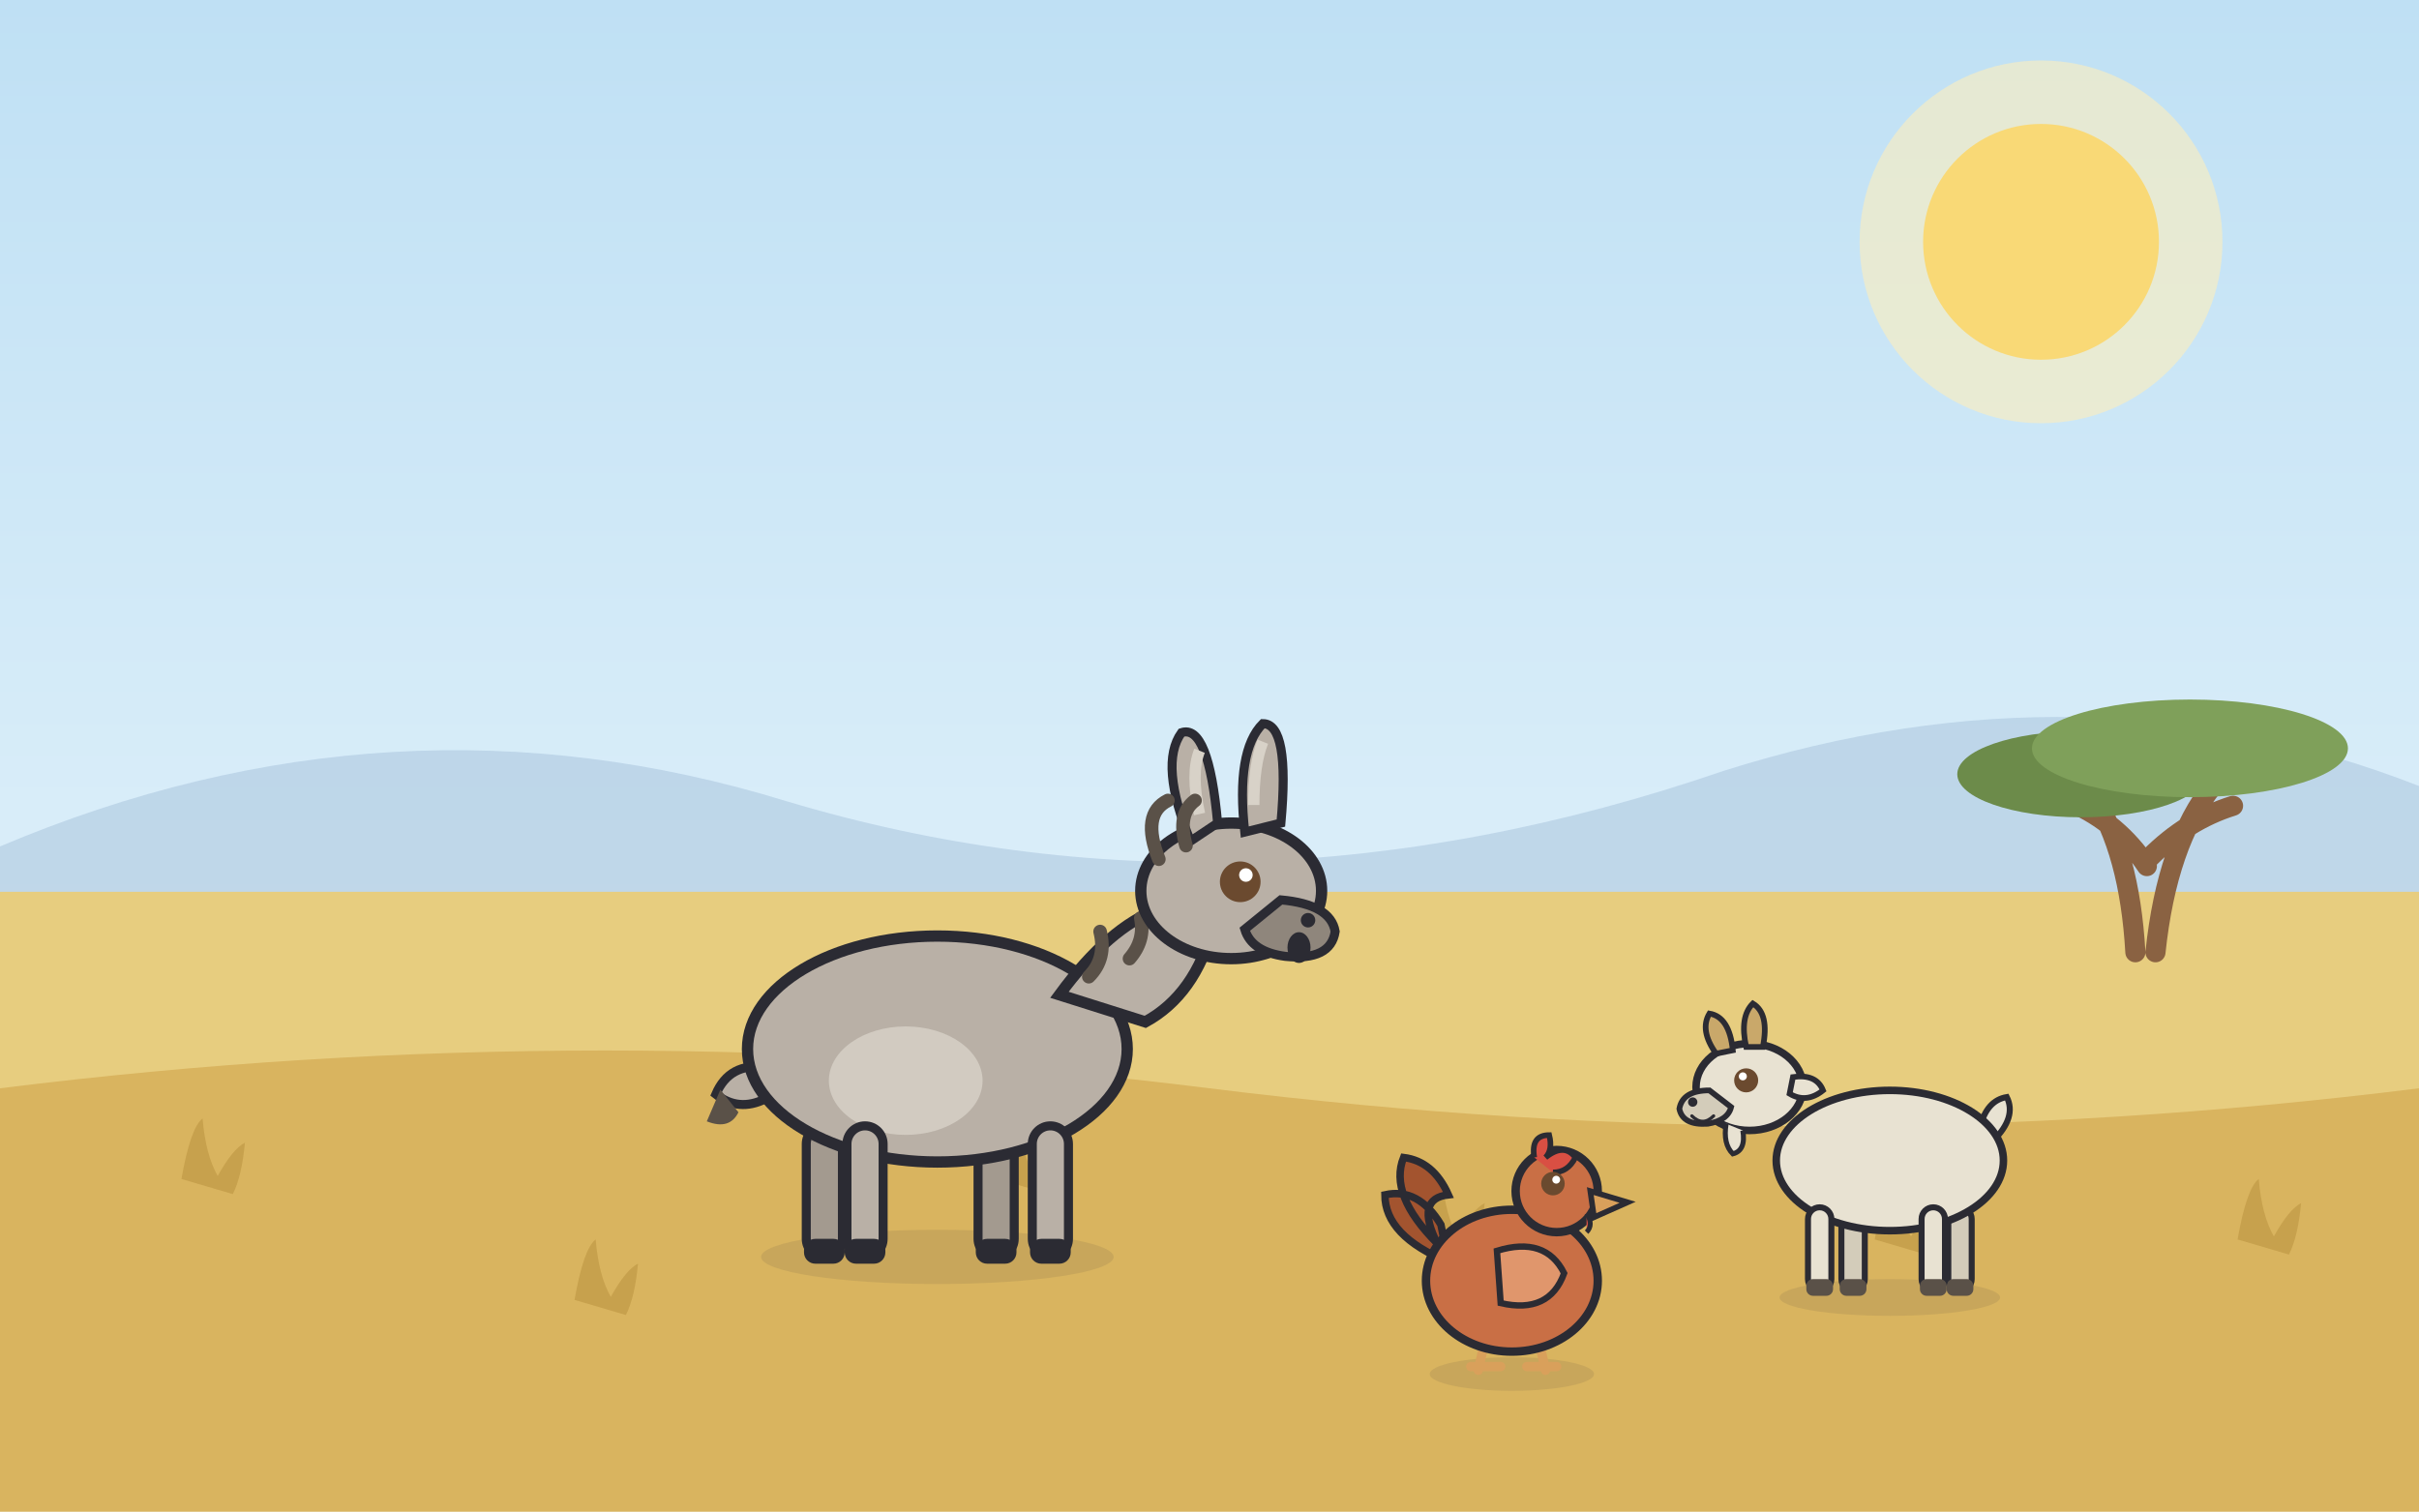
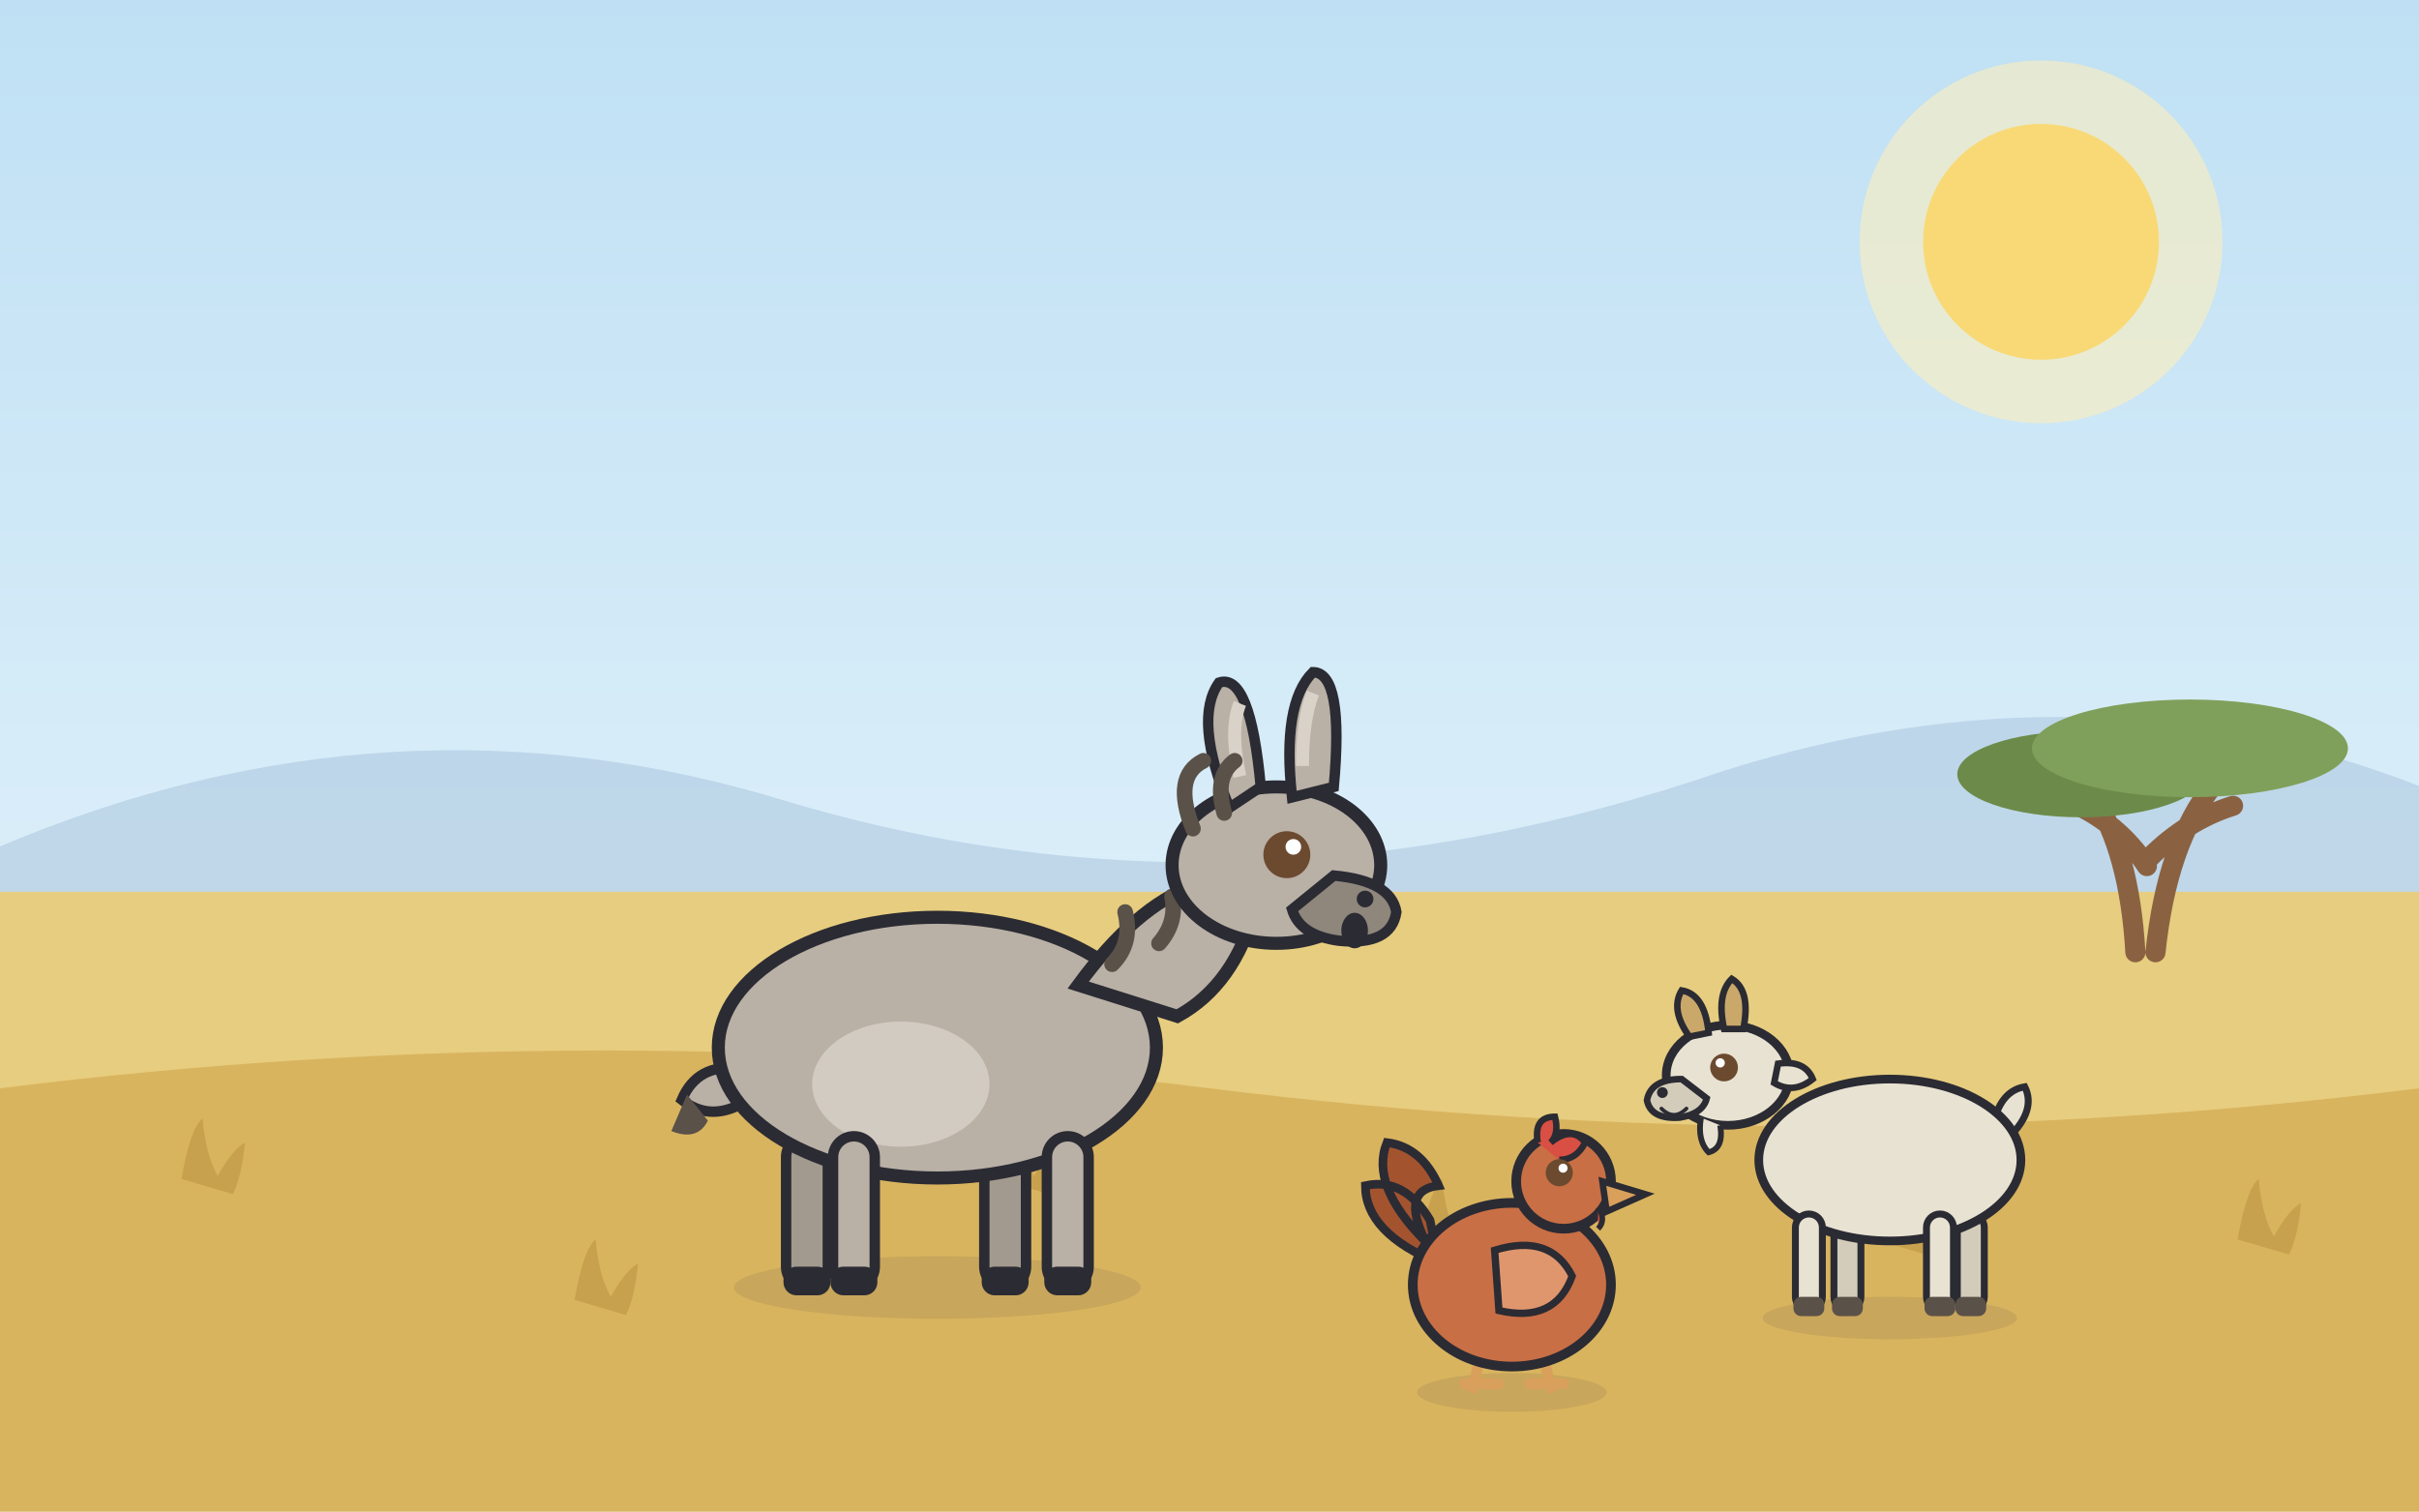
<svg xmlns="http://www.w3.org/2000/svg" viewBox="0 0 1600 1000" role="img">
  <style>
@media (prefers-reduced-motion: no-preference) {
  .anim-idle { animation: idle 3.8s ease-in-out infinite alternate; }
  @keyframes idle { from { transform: translateY(0); } to { transform: translateY(-6px); } }
  .anim-tail { transform-box: fill-box; transform-origin: 100% 20%; animation: tail 2.6s ease-in-out infinite alternate; }
  @keyframes tail { from { transform: rotate(-6deg); } to { transform: rotate(8deg); } }
  .anim-blink { transform-box: fill-box; transform-origin: center; animation: blink 5.2s infinite; }
  @keyframes blink { 0%, 93%, 100% { transform: scaleY(1); } 95%, 97% { transform: scaleY(0.12); } }
  .anim-glow { transform-box: fill-box; transform-origin: center; animation: glow 4.2s ease-in-out infinite alternate; }
  @keyframes glow { from { transform: scale(1); opacity: 0.5; } to { transform: scale(1.08); opacity: 0.75; } }
  .anim-shimmer { animation: shimmer 5s ease-in-out infinite alternate; }
  @keyframes shimmer { from { opacity: 0.62; } to { opacity: 0.92; } }
  .anim-grass { transform-box: fill-box; transform-origin: 50% 100%; animation: sway 3.2s ease-in-out infinite alternate; }
  .anim-canopy { transform-box: fill-box; transform-origin: 50% 100%; animation: sway 5.6s ease-in-out infinite alternate; }
  @keyframes sway { from { transform: rotate(-1.8deg); } to { transform: rotate(2.2deg); } }
  .anim-rain { animation: rainfall 1.15s linear infinite; }
  @keyframes rainfall { from { transform: translateY(-32px); opacity: 0.85; } 75% { opacity: 0.55; } to { transform: translateY(72px); opacity: 0; } }
  .anim-ripple { transform-box: fill-box; transform-origin: center; animation: ripple 3.4s ease-in-out infinite alternate; }
  @keyframes ripple { from { transform: scale(1); opacity: 0.8; } to { transform: scale(1.18); opacity: 0.55; } }
  .anim-drip { animation: drip 1s ease-in infinite; }
  @keyframes drip { from { transform: translateY(-12px); opacity: 0.95; } to { transform: translateY(28px); opacity: 0; } }
  .anim-flow { stroke-dasharray: 26 20; animation: flow 0.8s linear infinite; }
  @keyframes flow { from { stroke-dashoffset: 0; } to { stroke-dashoffset: -46; } }
  .anim-splash { transform-box: fill-box; transform-origin: 50% 100%; animation: splashPulse 1.7s ease-in-out infinite alternate; }
  @keyframes splashPulse { from { transform: scale(0.97); } to { transform: scale(1.05); } }
  .anim-strain { transform-box: fill-box; transform-origin: center; animation: strain 0.9s ease-in-out infinite alternate; }
  @keyframes strain { from { transform: translateX(-5px); } to { transform: translateX(4px); } }
  .anim-float { transform-box: fill-box; transform-origin: center; animation: floaty 2.6s ease-in-out infinite alternate; }
  @keyframes floaty { from { transform: translateY(0) scale(1); } to { transform: translateY(-12px) scale(1.08); } }
  .anim-wave { animation: wave 2.4s ease-in-out infinite; opacity: 0; }
  @keyframes wave { 0% { opacity: 0; } 30% { opacity: 0.9; } 60%, 100% { opacity: 0; } }
  .anim-cloud { animation: cloudDrift 9s ease-in-out infinite alternate; }
  @keyframes cloudDrift { from { transform: translateX(-18px); } to { transform: translateX(22px); } }
  .tap-target { cursor: pointer; }
  .tap-target.tap-play { transform-box: fill-box; transform-origin: 50% 85%; animation: tapWiggle 0.7s ease-in-out; }
  .tap-target[data-tap="puddle"].tap-play { transform-origin: center; animation: tapSplash 0.85s ease-out; }
  .tap-target[data-tap="sun"].tap-play { transform-origin: center; animation: tapPulse 0.6s ease-in-out; }
  .tap-target[data-tap="tree"].tap-play { transform-origin: 50% 100%; animation: tapShake 0.7s ease-in-out; }
  @keyframes tapWiggle { 0% { transform: rotate(0); } 25% { transform: rotate(-4deg) scale(1.03); } 55% { transform: rotate(3deg) scale(1.04); } 80% { transform: rotate(-1.5deg); } 100% { transform: rotate(0); } }
  @keyframes tapSplash { 0% { transform: scale(1); } 40% { transform: scale(1.06, 0.94); } 70% { transform: scale(0.97, 1.03); } 100% { transform: scale(1); } }
  @keyframes tapPulse { 0% { transform: scale(1); } 50% { transform: scale(1.12); } 100% { transform: scale(1); } }
  @keyframes tapShake { 0% { transform: rotate(0); } 20% { transform: rotate(2.4deg); } 45% { transform: rotate(-2deg); } 70% { transform: rotate(1.2deg); } 100% { transform: rotate(0); } }
  .tap-burst { opacity: 0; }
  .tap-target.tap-play .tap-burst { opacity: 1; }
  .tap-target.tap-play .tap-burst circle { animation: burstUp 0.6s ease-out forwards; }
  @keyframes burstUp { from { transform: translateY(0); opacity: 0.95; } to { transform: translateY(-90px); opacity: 0; } }
}
</style>
  <defs>
    <linearGradient id="sky" x1="0" y1="0" x2="0" y2="1">
      <stop offset="0" stop-color="#bfe0f4" />
      <stop offset="1" stop-color="#eef8fd" />
    </linearGradient>
  </defs>
  <rect width="1600" height="1000" fill="url(#sky)" />
  <g class="tap-target" data-tap="sun">
    <circle class="anim-glow" cx="1350" cy="160" r="120" fill="#fdeebc" opacity="0.6" />
    <circle cx="1350" cy="160" r="78" fill="#f9d976" />
  </g>
  <path d="M 0 560 q 260 -110 520 -30 q 300 90 620 -20 q 240 -76 460 10 L 1600 640 L 0 640 Z" fill="#a9c4dd" opacity="0.55" />
  <rect x="0" y="590" width="1600" height="410" fill="#e7cd7f" />
  <path d="M 0 720 q 400 -50 800 0 q 400 50 800 0 L 1600 1000 L 0 1000 Z" fill="#d9b45f" />
  <g class="anim-grass" style="animation-delay:1.00s">
    <path d="M 120 780 q 6 -34 14 -40 q 2 24 10 38 q 10 -18 18 -22 q -2 22 -8 34 z" fill="#c39c48" opacity="0.8" />
  </g>
  <g class="anim-grass" style="animation-delay:0.50s">
    <path d="M 380 860 q 6 -34 14 -40 q 2 24 10 38 q 10 -18 18 -22 q -2 22 -8 34 z" fill="#c39c48" opacity="0.8" />
  </g>
  <g class="anim-grass" style="animation-delay:2.50s">
    <path d="M 660 780 q 6 -34 14 -40 q 2 24 10 38 q 10 -18 18 -22 q -2 22 -8 34 z" fill="#c39c48" opacity="0.8" />
  </g>
  <g class="anim-grass" style="animation-delay:1.50s">
    <path d="M 940 820 q 6 -34 14 -40 q 2 24 10 38 q 10 -18 18 -22 q -2 22 -8 34 z" fill="#c39c48" opacity="0.8" />
  </g>
  <g class="anim-grass" style="animation-delay:0.00s">
    <path d="M 1240 820 q 6 -34 14 -40 q 2 24 10 38 q 10 -18 18 -22 q -2 22 -8 34 z" fill="#c39c48" opacity="0.8" />
  </g>
  <g class="anim-grass" style="animation-delay:0.00s">
    <path d="M 1480 820 q 6 -34 14 -40 q 2 24 10 38 q 10 -18 18 -22 q -2 22 -8 34 z" fill="#c39c48" opacity="0.8" />
  </g>
  <g transform="translate(1420 630) scale(0.95)">
    <g class="tap-target" data-tap="tree">
      <path d="M -8 0 q -4 -70 -30 -110 M 6 0 q 8 -76 40 -116 M 0 -60 q -20 -30 -52 -44 M 2 -66 q 26 -26 58 -36" stroke="#8a6242" stroke-width="14" fill="none" stroke-linecap="round" />
      <g class="anim-canopy" style="animation-delay:1.67s">
        <ellipse cx="-46" cy="-124" rx="86" ry="30" fill="#6c8b4a" />
        <ellipse cx="30" cy="-142" rx="110" ry="34" fill="#7fa05a" />
      </g>
    </g>
  </g>
-   <g transform="translate(620 700) scale(1.495 1.495)">
+   <g transform="translate(620 700) scale(1.725 1.725)">
    <ellipse cx="0" cy="88" rx="78" ry="12" fill="#2b2b33" opacity="0.10" />
    <g class="tap-target" data-tap="duku" data-mood="surprised">
      <g class="anim-idle" style="animation-delay:0.00s">
        <g transform="translate(-50 30) rotate(0)">
          <rect x="-8" y="0" width="16" height="58" rx="8" fill="#a39a8f" stroke="#2b2b33" stroke-width="4" />
          <rect x="-9" y="50" width="18" height="11" rx="5" fill="#2b2b33" />
        </g>
        <g transform="translate(26 30) rotate(0)">
          <rect x="-8" y="0" width="16" height="58" rx="8" fill="#a39a8f" stroke="#2b2b33" stroke-width="4" />
          <rect x="-9" y="50" width="18" height="11" rx="5" fill="#2b2b33" />
        </g>
        <g class="anim-tail" style="animation-delay:0.00s">
          <path d="M -76 4 q -16 -2 -22 12 q 10 8 22 2" fill="#b9b0a6" stroke="#2b2b33" stroke-width="4" />
          <path d="M -96 14 l -6 14 q 10 4 14 -4 z" fill="#5a5148" />
        </g>
        <ellipse cx="0" cy="-4" rx="84" ry="50" fill="#b9b0a6" stroke="#2b2b33" stroke-width="5" />
        <ellipse cx="-14" cy="10" rx="34" ry="24" fill="#d8d2c8" opacity="0.8" />
        <g transform="translate(-32 30) rotate(0)">
          <rect x="-8" y="0" width="16" height="58" rx="8" fill="#b9b0a6" stroke="#2b2b33" stroke-width="4" />
          <rect x="-9" y="50" width="18" height="11" rx="5" fill="#2b2b33" />
        </g>
        <g transform="translate(50 30) rotate(0)">
          <rect x="-8" y="0" width="16" height="58" rx="8" fill="#b9b0a6" stroke="#2b2b33" stroke-width="4" />
          <rect x="-9" y="50" width="18" height="11" rx="5" fill="#2b2b33" />
        </g>
        <path d="M 54 -28 q 22 -30 44 -38 l 24 8 q -8 30 -30 42 z" fill="#b9b0a6" stroke="#2b2b33" stroke-width="5" />
        <path d="M 72 -56 q 3 12 -5 20 M 90 -62 q 2 10 -5 18" stroke="#5a5148" stroke-width="6" fill="none" stroke-linecap="round" />
        <g transform="translate(130 -74)">
          <ellipse cx="0" cy="0" rx="40" ry="30" fill="#b9b0a6" stroke="#2b2b33" stroke-width="5" />
          <path d="M 22 4 q 22 2 24 14 q -2 13 -22 11 q -15 -2 -18 -12 z" fill="#8f867c" stroke="#2b2b33" stroke-width="4" />
          <circle cx="34" cy="13" r="3.2" fill="#2b2b33" />
          <g transform="translate(30 20)">
            <ellipse cx="0" cy="5.1" rx="5.1" ry="6.8" fill="#2b2b33" />
          </g>
          <path d="M -18 -22 q -14 -34 -4 -48 q 12 -4 16 40 z" fill="#b9b0a6" stroke="#2b2b33" stroke-width="4" />
          <path d="M -14 -34 q -4 -18 0 -28" stroke="#d8d2c8" stroke-width="5" fill="none" />
          <path d="M 6 -26 q -4 -36 8 -48 q 12 0 8 44 z" fill="#b9b0a6" stroke="#2b2b33" stroke-width="4" />
          <path d="M 10 -38 q 0 -18 4 -28" stroke="#d8d2c8" stroke-width="5" fill="none" />
          <path d="M -32 -14 q -8 -20 4 -26 M -20 -20 q -4 -14 4 -20" stroke="#5a5148" stroke-width="6" fill="none" stroke-linecap="round" />
          <g transform="translate(4 -4)">
            <g class="anim-blink">
              <circle cx="0" cy="0" r="9" fill="#6b4a2f" />
              <circle cx="2.5" cy="-3" r="3" fill="#fff" />
            </g>
          </g>
        </g>
      </g>
    </g>
  </g>
-   <g transform="translate(1000 830) scale(1.235 1.235)">
+   <g transform="translate(1000 830) scale(1.425 1.425)">
    <ellipse cx="0" cy="64" rx="44" ry="9" fill="#2b2b33" opacity="0.10" />
    <g class="tap-target" data-tap="hen" data-mood="happy">
      <g class="anim-idle" style="animation-delay:0.50s">
        <path d="M -14 44 l -4 18 M 14 44 l 4 18 M -22 60 h 16 M 8 60 h 16" stroke="#d9a05b" stroke-width="5" stroke-linecap="round" />
        <g class="anim-tail" style="animation-delay:0.50s">
          <path d="M -40 -6 q -26 -26 -18 -46 q 16 2 24 20 q -18 2 -6 26 z M -34 4 q -34 -14 -34 -36 q 18 -4 30 16 z" fill="#a3542f" stroke="#2b2b33" stroke-width="4" />
        </g>
        <ellipse cx="0" cy="14" rx="46" ry="38" fill="#c96f45" stroke="#2b2b33" stroke-width="4.5" />
        <path d="M -8 -2 q 26 -8 36 12 q -8 22 -34 16 z" fill="#e0966c" stroke="#2b2b33" stroke-width="3.4" />
        <g transform="translate(24 -34)">
          <circle cx="0" cy="0" r="22" fill="#c96f45" stroke="#2b2b33" stroke-width="4.5" />
          <path d="M -12 -18 q -2 -12 8 -12 q 2 8 -2 12 q 10 -8 16 0 q -4 8 -12 8" fill="#d94f43" stroke="#2b2b33" stroke-width="3" />
          <path d="M 18 0 l 20 6 l -18 8 z" fill="#d9a05b" stroke="#2b2b33" stroke-width="3" />
          <path d="M 16 12 q 4 6 0 10" fill="#d94f43" stroke="#2b2b33" stroke-width="2.6" />
          <g transform="translate(-2 -4)">
            <g class="anim-blink">
              <circle cx="0" cy="0" r="6.3" fill="#6b4a2f" />
              <circle cx="1.75" cy="-2.1" r="2.1" fill="#fff" />
            </g>
          </g>
        </g>
      </g>
    </g>
  </g>
-   <g transform="translate(1250 770) scale(-1.105 1.105)">
+   <g transform="translate(1250 770) scale(-1.275 1.275)">
    <ellipse cx="0" cy="80" rx="66" ry="11" fill="#2b2b33" opacity="0.10" />
    <g class="tap-target" data-tap="goat" data-mood="happy">
      <g class="anim-idle" style="animation-delay:1.47s">
        <g transform="translate(-42 26)">
          <rect x="-7" y="0" width="14" height="50" rx="7" fill="#d3ccba" stroke="#2b2b33" stroke-width="3.6" />
          <rect x="-8" y="43" width="16" height="10" rx="4" fill="#5a5148" />
        </g>
        <g transform="translate(22 26)">
          <rect x="-7" y="0" width="14" height="50" rx="7" fill="#d3ccba" stroke="#2b2b33" stroke-width="3.6" />
          <rect x="-8" y="43" width="16" height="10" rx="4" fill="#5a5148" />
        </g>
        <g class="anim-tail" style="animation-delay:1.47s">
          <path d="M -62 -14 q -14 -14 -8 -26 q 12 2 16 18 z" fill="#e8e2d2" stroke="#2b2b33" stroke-width="3.6" />
        </g>
        <ellipse cx="0" cy="-2" rx="68" ry="42" fill="#e8e2d2" stroke="#2b2b33" stroke-width="4.5" />
        <g transform="translate(-26 26)">
          <rect x="-7" y="0" width="14" height="50" rx="7" fill="#e8e2d2" stroke="#2b2b33" stroke-width="3.6" />
          <rect x="-8" y="43" width="16" height="10" rx="4" fill="#5a5148" />
        </g>
        <g transform="translate(42 26)">
          <rect x="-7" y="0" width="14" height="50" rx="7" fill="#e8e2d2" stroke="#2b2b33" stroke-width="3.6" />
          <rect x="-8" y="43" width="16" height="10" rx="4" fill="#5a5148" />
        </g>
        <g transform="translate(84 -46)">
          <ellipse cx="0" cy="0" rx="32" ry="26" fill="#e8e2d2" stroke="#2b2b33" stroke-width="4.5" />
          <path d="M -8 -24 q -4 -20 6 -26 q 8 8 4 26 z M 10 -22 q 2 -20 14 -22 q 6 10 -4 24 z" fill="#c9a86a" stroke="#2b2b33" stroke-width="3.4" />
          <path d="M -26 -6 q -14 -2 -18 8 q 10 8 20 2 z" fill="#e8e2d2" stroke="#2b2b33" stroke-width="3.4" />
          <path d="M 24 2 q 16 0 18 11 q -2 10 -17 9 q -12 -2 -14 -10 z" fill="#d3ccba" stroke="#2b2b33" stroke-width="3.4" />
          <path d="M 14 22 q 2 12 -4 18 q -8 -2 -6 -14" fill="#e8e2d2" stroke="#2b2b33" stroke-width="3" />
          <circle cx="34" cy="9" r="2.8" fill="#2b2b33" />
          <g transform="translate(28 16)">
            <path d="M -6.5 1.3 q 6.5 6.5 13 0" stroke="#2b2b33" stroke-width="1.95" fill="none" stroke-linecap="round" />
          </g>
          <g transform="translate(2 -4)">
            <g class="anim-blink">
              <circle cx="0" cy="0" r="7.2" fill="#6b4a2f" />
              <circle cx="2" cy="-2.4" r="2.4" fill="#fff" />
            </g>
          </g>
        </g>
      </g>
    </g>
  </g>
</svg>
